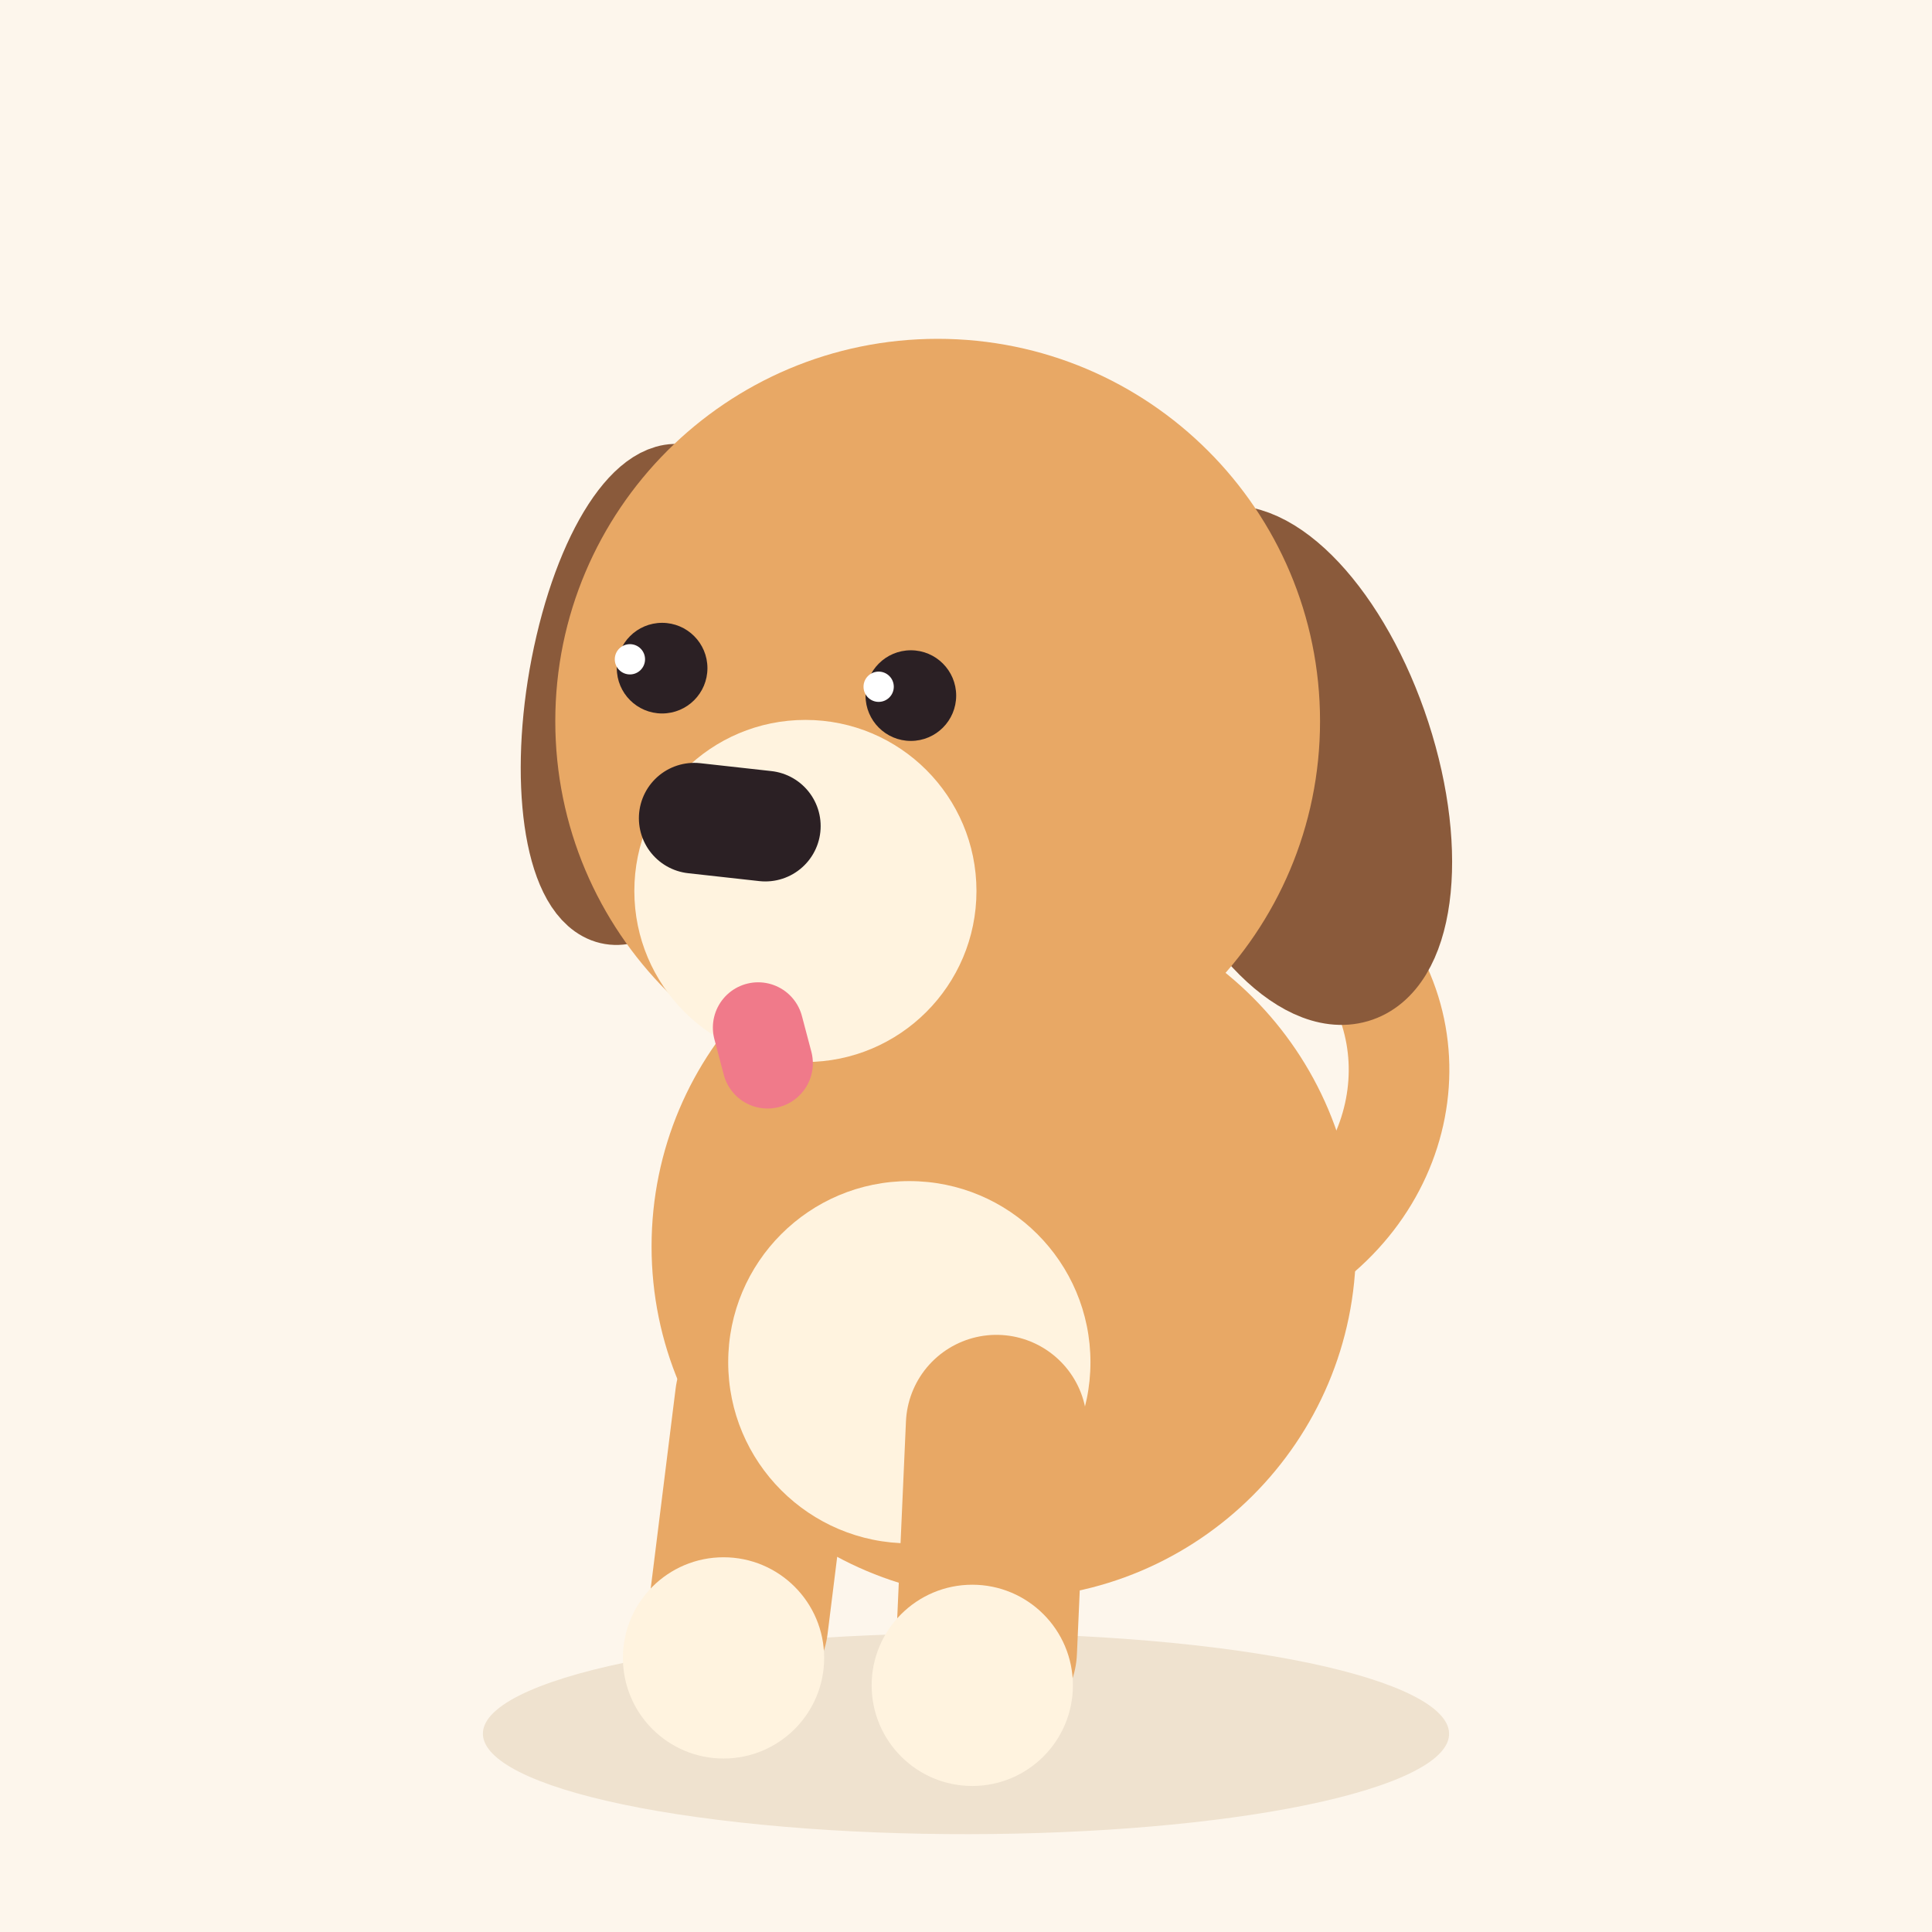
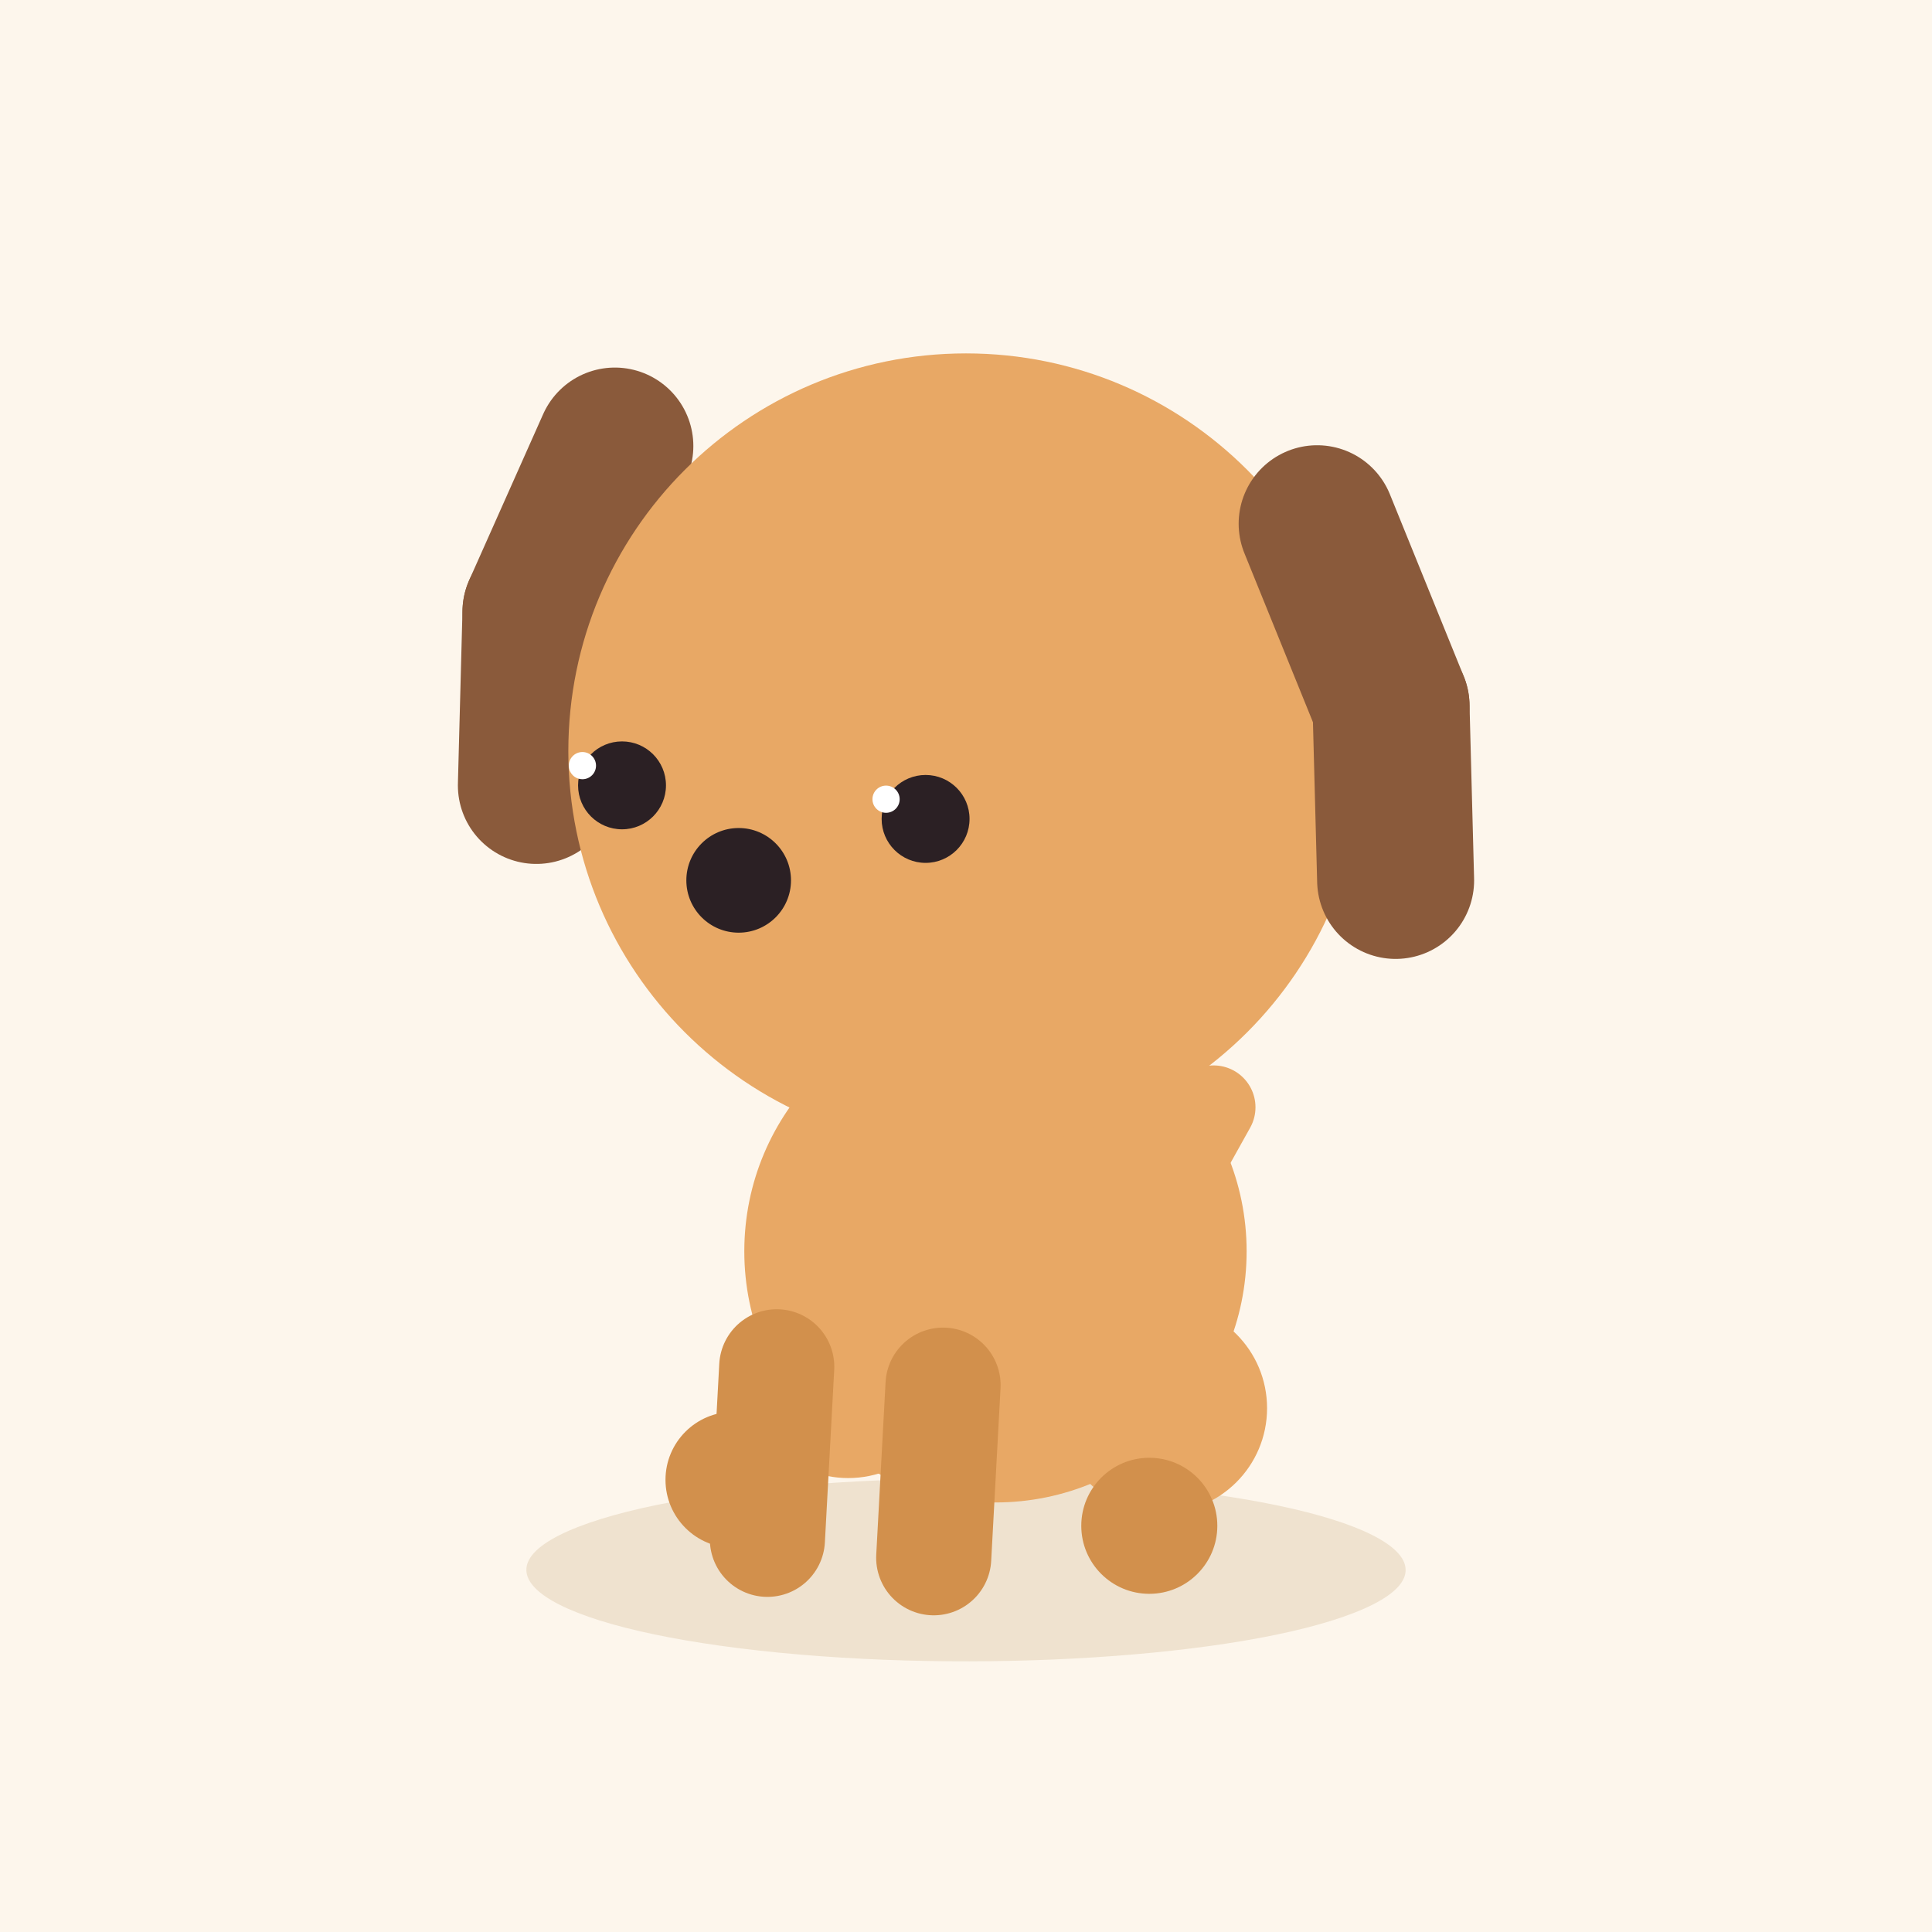
<svg xmlns="http://www.w3.org/2000/svg" width="240" height="240" viewBox="0 0 240 240" role="img" aria-label="A small sitting pup">
  <rect width="100%" height="100%" fill="#fdf6ec" />
-   <path d="M150.1 160.46C160.76 157.72 168 151.21 171.46 143.57C174.92 135.93 174.59 127.17 170.1 119.92" fill="none" stroke="#e8a865" stroke-width="12.5" stroke-linecap="round" stroke-linejoin="round" />
-   <path d="M148.17 204.35C177.43 207.59 188.53 215.14 172.98 221.23C157.42 227.31 121.09 229.62 91.83 226.38C62.57 223.15 51.47 215.6 67.02 209.51C82.58 203.43 118.91 201.12 148.17 204.35Z" fill="#efe2cf" />
-   <circle cx="124.69" cy="154.84" r="43.75" fill="#e8a865" />
-   <path d="M86.21 60.89C91.04 64.3 92.3 78.43 89.02 92.44C85.73 106.45 79.16 115.05 74.32 111.64C69.49 108.22 68.23 94.1 71.52 80.09C74.8 66.07 81.38 57.48 86.21 60.89Z" fill="#8a5a3b" stroke="#8a5a3b" stroke-width="10" stroke-linecap="round" stroke-linejoin="round" />
-   <path d="M95.09 173.9L91.64 201.59" fill="none" stroke="#e8a865" stroke-width="22.5" stroke-linecap="round" stroke-linejoin="round" />
-   <circle cx="89.88" cy="205.95" r="12.5" fill="#fff3df" />
-   <circle cx="112.96" cy="169.22" r="22.5" fill="#fff3df" />
-   <path d="M123.78 177.07L122.54 205.01" fill="none" stroke="#e8a865" stroke-width="22.5" stroke-linecap="round" stroke-linejoin="round" />
-   <circle cx="120.78" cy="209.36" r="12.5" fill="#fff3df" />
-   <path d="M150.93 68.05C158.09 65.96 167.82 76.36 172.68 91.27C177.54 106.18 175.68 119.96 168.53 122.05C161.38 124.14 151.64 113.74 146.78 98.83C141.92 83.91 143.78 70.13 150.93 68.05Z" fill="#8a5a3b" stroke="#8a5a3b" stroke-width="10" stroke-linecap="round" stroke-linejoin="round" />
-   <circle cx="116.48" cy="89.59" r="47.5" fill="#e8a865" />
-   <circle cx="100.05" cy="110.68" r="21.25" fill="#fff3df" />
-   <circle cx="82.25" cy="83" r="5.63" fill="#2b2024" />
-   <circle cx="78.25" cy="81.9" r="1.88" fill="#fff" />
-   <path d="M94.18 127.65L95.35 132.08" fill="none" stroke="#f07a8a" stroke-width="11.25" stroke-linecap="round" stroke-linejoin="round" />
-   <circle cx="113.15" cy="86.41" r="5.63" fill="#2b2024" />
-   <path d="M86.24 101.64L95.07 102.62" fill="none" stroke="#2b2024" stroke-width="13.75" stroke-linecap="round" stroke-linejoin="round" />
-   <circle cx="109.15" cy="85.31" r="1.88" fill="#fff" />
+   <path d="M138.31 159.89L150.76 137.55" fill="none" stroke="#e8a865" stroke-width="10.4" stroke-linecap="round" stroke-linejoin="round" />
+   <circle cx="105.37" cy="170.61" r="13" fill="#e8a865" />
+   <path d="M67.2 76.02L66.63 97.57" fill="none" stroke="#8a5a3b" stroke-width="19.5" stroke-linecap="round" stroke-linejoin="round" />
+   <path d="M145.63 185C172.26 187.94 182.37 194.82 168.21 200.35C154.05 205.89 120.99 207.99 94.37 205.05C67.74 202.1 57.63 195.23 71.79 189.69C85.95 184.16 119.01 182.06 145.63 185Z" fill="#efe2cf" />
+   <circle cx="91.12" cy="183.83" r="8.45" fill="#d2904c" />
+   <path d="M76.38 55.41L67.2 76.02" fill="none" stroke="#8a5a3b" stroke-width="19.5" stroke-linecap="round" stroke-linejoin="round" />
+   <circle cx="144.4" cy="174.93" r="13" fill="#e8a865" />
+   <circle cx="123.66" cy="155.44" r="31.2" fill="#e8a865" />
+   <circle cx="142.77" cy="189.54" r="8.45" fill="#d2904c" />
+   <circle cx="120" cy="93.3" r="49.4" fill="#e8a865" />
+   <path d="M96.49 169.79L95.33 191.22" fill="none" stroke="#d2904c" stroke-width="14.3" stroke-linecap="round" stroke-linejoin="round" />
+   <path d="M117.15 172.07L115.99 193.51" fill="none" stroke="#d2904c" stroke-width="14.3" stroke-linecap="round" stroke-linejoin="round" />
+   <path d="M172.8 87.69L173.37 109.37" fill="none" stroke="#8a5a3b" stroke-width="19.5" stroke-linecap="round" stroke-linejoin="round" />
+   <path d="M163.62 65.06L172.8 87.69" fill="none" stroke="#8a5a3b" stroke-width="19.5" stroke-linecap="round" stroke-linejoin="round" />
+   <circle cx="102.3" cy="112.93" r="16.9" fill="#e8a865" />
+   <circle cx="77.27" cy="97.56" r="5.46" fill="#2b2024" />
+   <circle cx="72.35" cy="95.11" r="1.69" fill="#fff" />
+   <circle cx="91.76" cy="109.36" r="6.5" fill="#2b2024" />
+   <circle cx="114.98" cy="101.73" r="5.46" fill="#2b2024" />
+   <circle cx="110.07" cy="99.28" r="1.69" fill="#fff" />
</svg>
